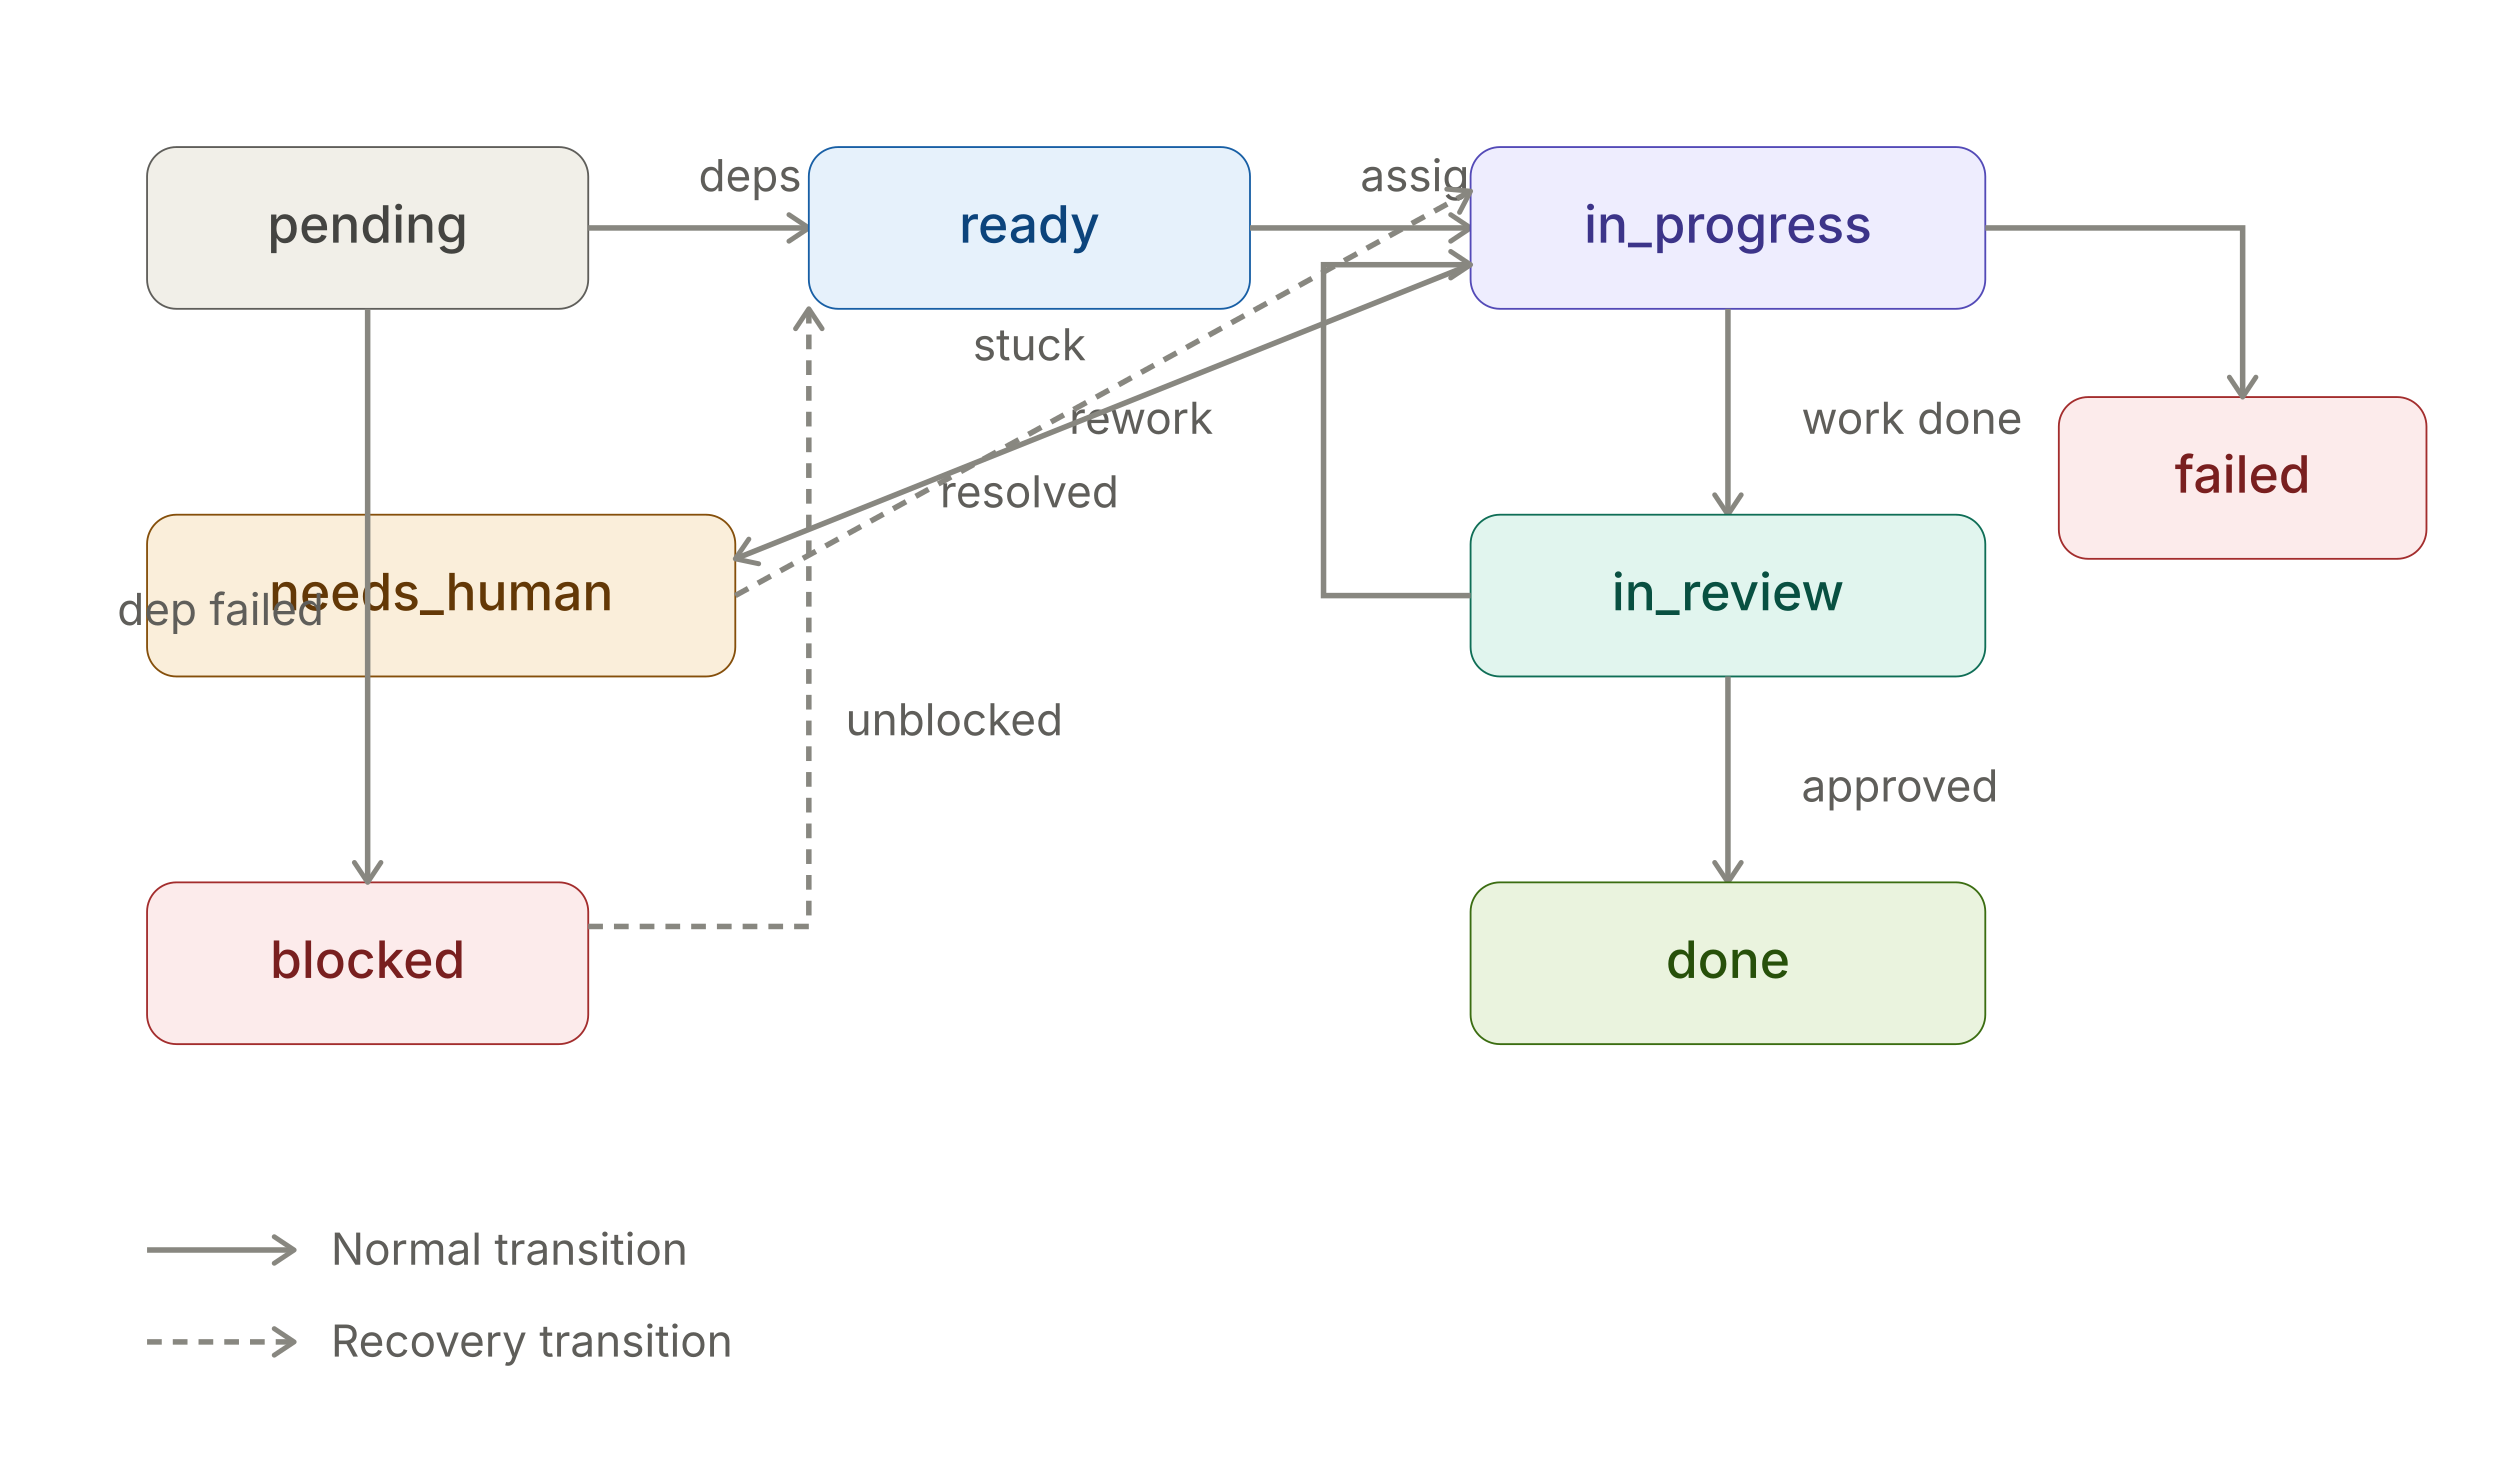
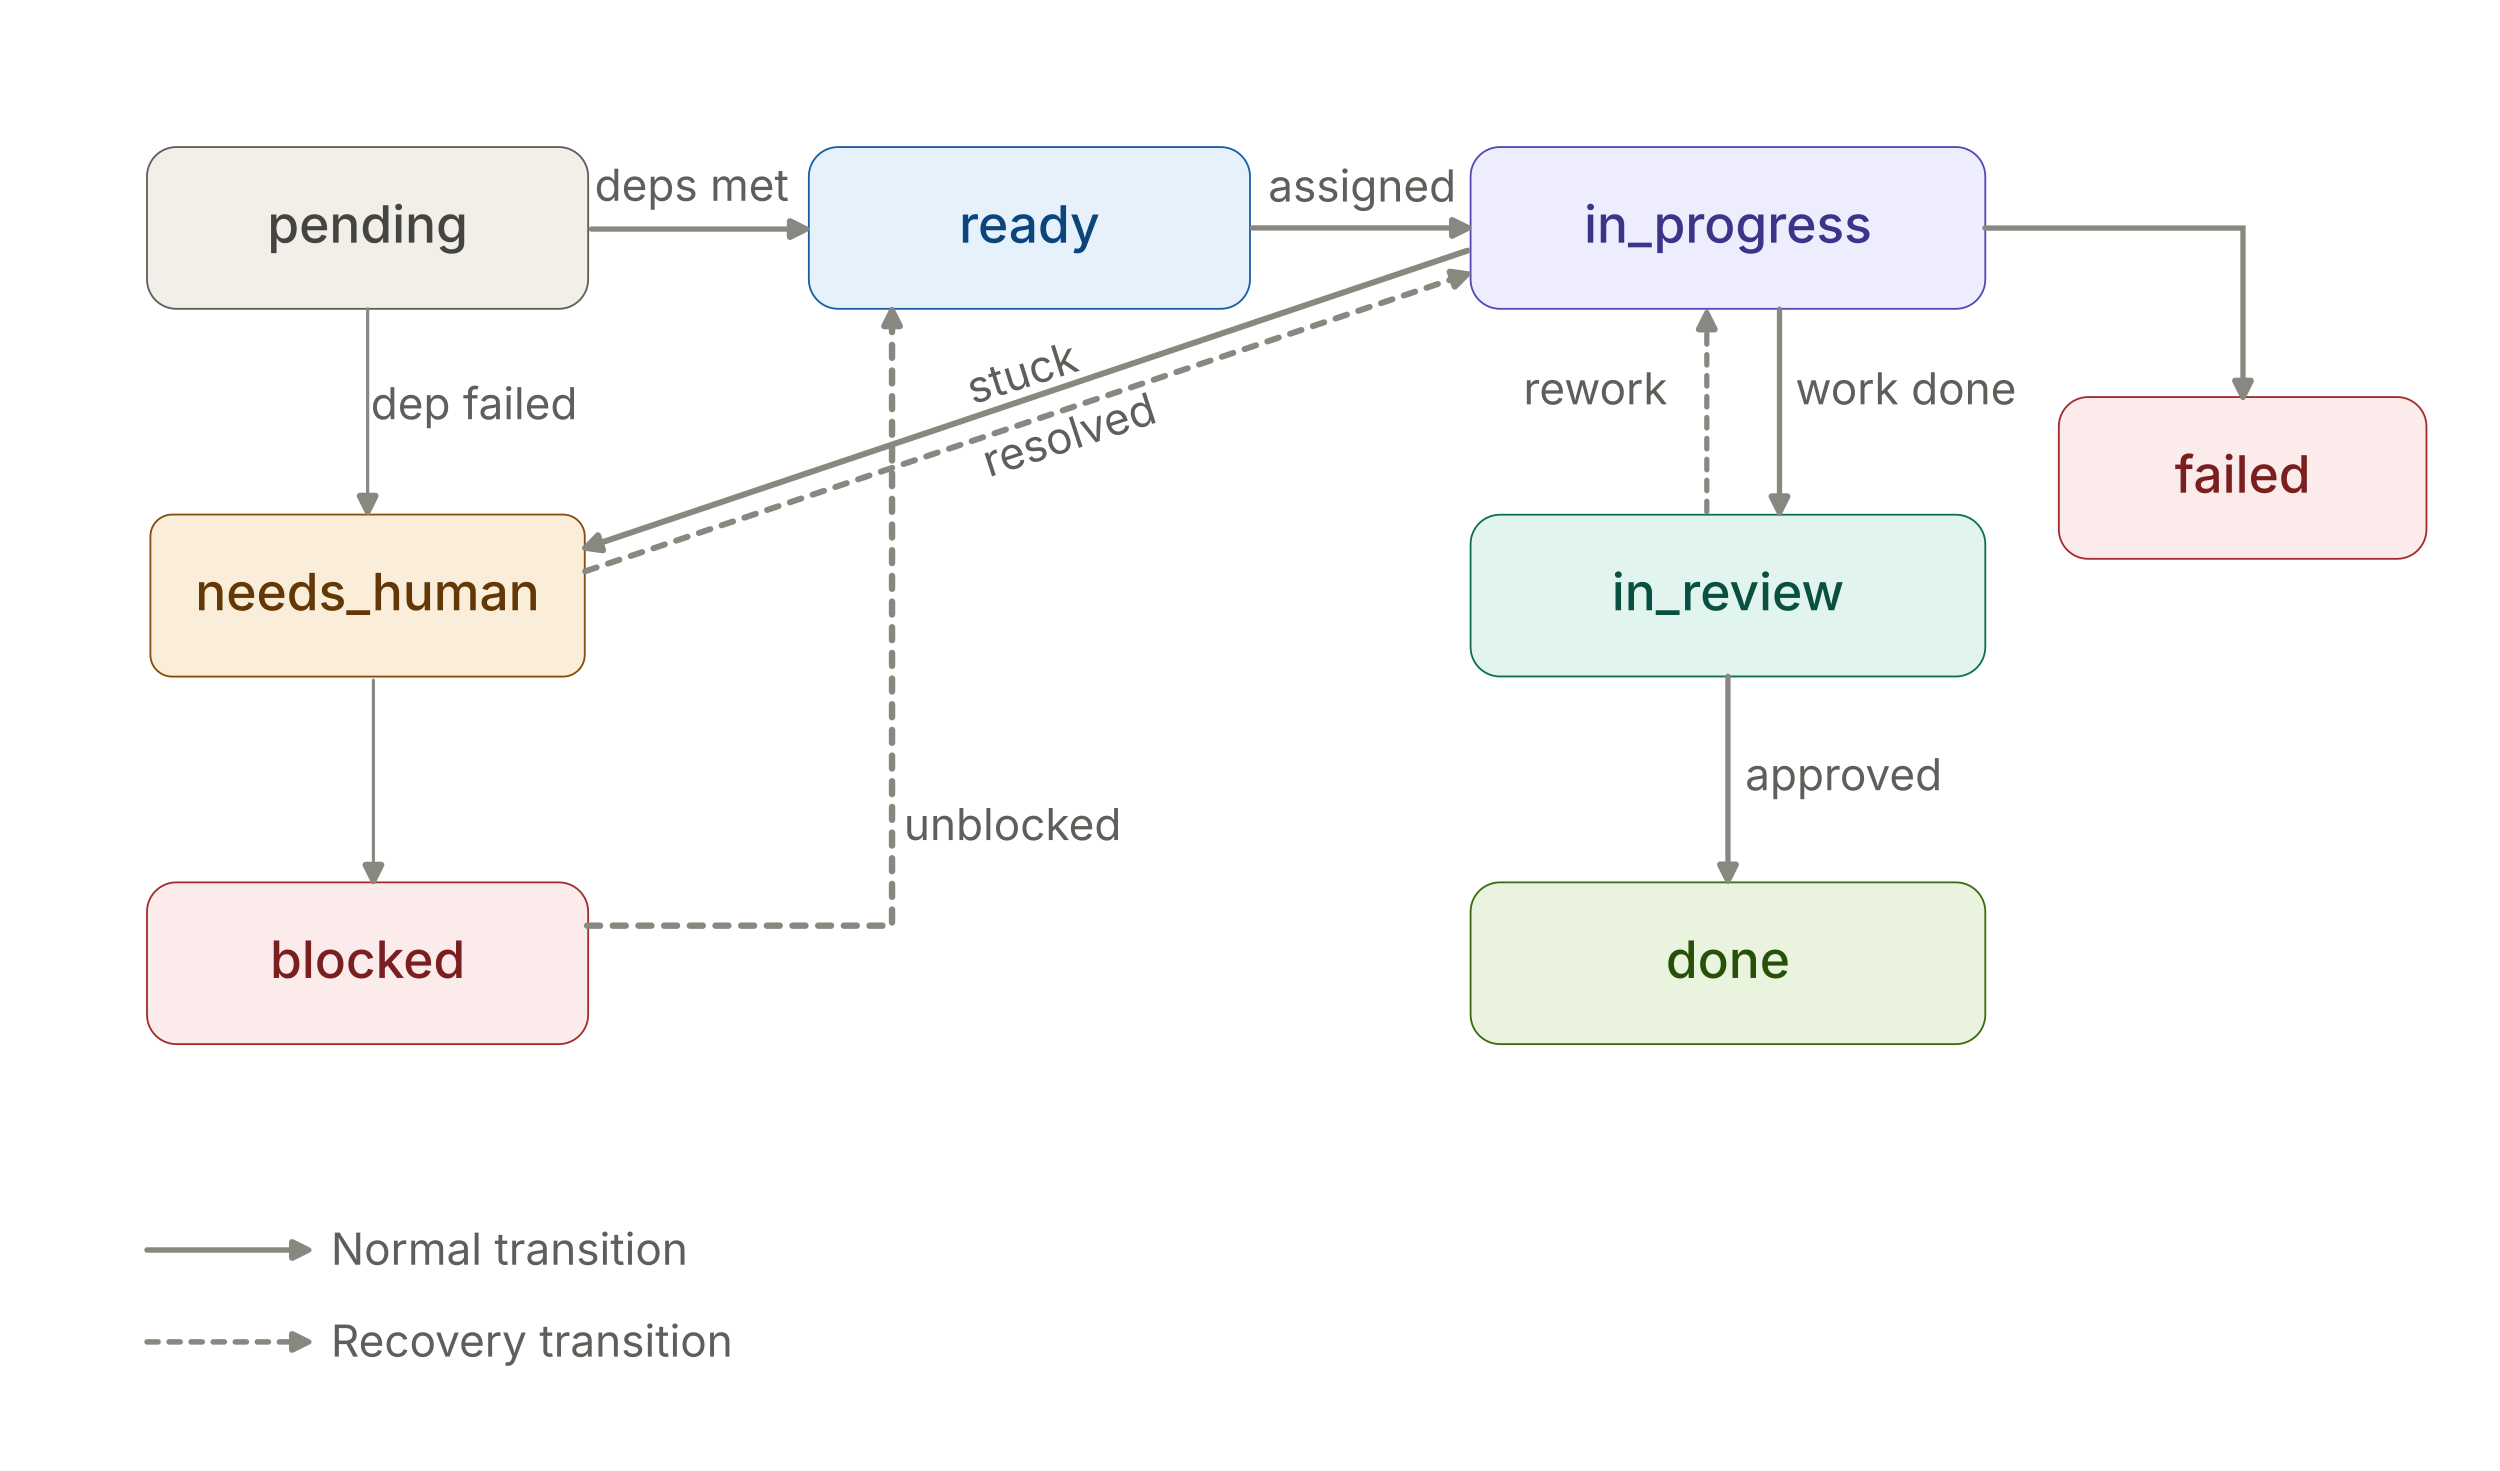
- <svg xmlns="http://www.w3.org/2000/svg" width="680" viewBox="0 0 680 400" style="font-family: -apple-system, BlinkMacSystemFont, 'Segoe UI', sans-serif;">
-   <defs>
+ <svg xmlns="http://www.w3.org/2000/svg" width="680" viewBox="0 0 680 400" style="font-family: -apple-system, BlinkMacSystemFont, 'Segoe UI', sans-serif;" version="1.1" id="svg19">
+   <defs id="defs1">
+     <marker style="overflow:visible" id="marker19" refX="0" refY="0" orient="auto-start-reverse" markerWidth="1" markerHeight="1" viewBox="0 0 1 1" preserveAspectRatio="xMidYMid" markerUnits="userSpaceOnUse">
+       <path transform="scale(0.7)" d="m -0.211,-4.106 6.422,3.211 a 1,1 90 0 1 0,1.789 L -0.211,4.106 A 1.236,1.236 31.717 0 1 -2,3 v -6 a 1.236,1.236 148.283 0 1 1.789,-1.106 z" style="fill:context-stroke;fill-rule:evenodd;stroke:none" id="path19" />
+     </marker>
+     <marker style="overflow:visible" id="RoundedArrow" refX="0" refY="0" orient="auto-start-reverse" markerWidth="1" markerHeight="1" viewBox="0 0 1 1" preserveAspectRatio="xMidYMid" markerUnits="userSpaceOnUse">
+       <path transform="scale(0.7)" d="m -0.211,-4.106 6.422,3.211 a 1,1 90 0 1 0,1.789 L -0.211,4.106 A 1.236,1.236 31.717 0 1 -2,3 v -6 a 1.236,1.236 148.283 0 1 1.789,-1.106 z" style="fill:context-stroke;fill-rule:evenodd;stroke:none" id="path8" />
+     </marker>
    <marker id="arrow" viewBox="0 0 10 10" refX="8" refY="5" markerWidth="6" markerHeight="6" orient="auto-start-reverse">
-       <path d="M2 1L8 5L2 9" fill="none" stroke="context-stroke" stroke-width="1.5" stroke-linecap="round" stroke-linejoin="round" />
+       <path d="M2 1L8 5L2 9" fill="none" stroke="context-stroke" stroke-width="1.5" stroke-linecap="round" stroke-linejoin="round" id="path1" />
+     </marker>
+     <marker id="arrow-9" viewBox="0 0 10 10" refX="8" refY="5" markerWidth="6" markerHeight="6" orient="auto-start-reverse" preserveAspectRatio="xMidYMid">
+       <path d="M 2,1 8,5 2,9" fill="none" stroke="context-stroke" stroke-width="1.5" stroke-linecap="round" stroke-linejoin="round" id="path1-3" />
+     </marker>
+     <marker id="arrow-2" viewBox="0 0 10 10" refX="8" refY="5" markerWidth="6" markerHeight="6" orient="auto-start-reverse">
+       <path d="M 2,1 8,5 2,9" fill="none" stroke="context-stroke" stroke-width="1.5" stroke-linecap="round" stroke-linejoin="round" id="path1-7" />
+     </marker>
+     <marker id="arrow-22" viewBox="0 0 10 10" refX="8" refY="5" markerWidth="6" markerHeight="6" orient="auto-start-reverse">
+       <path d="M 2,1 8,5 2,9" fill="none" stroke="context-stroke" stroke-width="1.5" stroke-linecap="round" stroke-linejoin="round" id="path1-6" />
    </marker>
  </defs>
-   <rect x="40" y="40" width="120" height="44" rx="8" fill="#F1EFE8" stroke="#5F5E5A" stroke-width="0.5" />
-   <text x="100" y="66" text-anchor="middle" font-weight="500" font-size="14" fill="#444441">pending</text>
-   <line x1="160" y1="62" x2="220" y2="62" stroke="#888780" stroke-width="1.5" marker-end="url(#arrow)" />
-   <text x="190" y="52" font-size="12" fill="#5F5E5A">deps met</text>
-   <rect x="220" y="40" width="120" height="44" rx="8" fill="#E6F1FB" stroke="#185FA5" stroke-width="0.5" />
-   <text x="280" y="66" text-anchor="middle" font-weight="500" font-size="14" fill="#0C447C">ready</text>
-   <line x1="340" y1="62" x2="400" y2="62" stroke="#888780" stroke-width="1.5" marker-end="url(#arrow)" />
-   <text x="370" y="52" font-size="12" fill="#5F5E5A">assigned</text>
-   <rect x="400" y="40" width="140" height="44" rx="8" fill="#EEEDFE" stroke="#534AB7" stroke-width="0.5" />
-   <text x="470" y="66" text-anchor="middle" font-weight="500" font-size="14" fill="#3C3489">in_progress</text>
-   <line x1="470" y1="84" x2="470" y2="140" stroke="#888780" stroke-width="1.5" marker-end="url(#arrow)" />
-   <text x="490" y="118" font-size="12" fill="#5F5E5A">work done</text>
-   <rect x="400" y="140" width="140" height="44" rx="8" fill="#E1F5EE" stroke="#0F6E56" stroke-width="0.5" />
-   <text x="470" y="166" text-anchor="middle" font-weight="500" font-size="14" fill="#085041">in_review</text>
-   <line x1="470" y1="184" x2="470" y2="240" stroke="#888780" stroke-width="1.5" marker-end="url(#arrow)" />
-   <text x="490" y="218" font-size="12" fill="#5F5E5A">approved</text>
-   <rect x="400" y="240" width="140" height="44" rx="8" fill="#EAF3DE" stroke="#3B6D11" stroke-width="0.5" />
-   <text x="470" y="266" text-anchor="middle" font-weight="500" font-size="14" fill="#27500A">done</text>
-   <path d="M400 162 L360 162 L360 72 L400 72" fill="none" stroke="#888780" stroke-width="1.5" marker-end="url(#arrow)" />
-   <text x="330" y="118" text-anchor="end" font-size="12" fill="#5F5E5A">rework</text>
-   <rect x="560" y="108" width="100" height="44" rx="8" fill="#FCEBEB" stroke="#A32D2D" stroke-width="0.5" />
-   <text x="610" y="134" text-anchor="middle" font-weight="500" font-size="14" fill="#791F1F">failed</text>
-   <path d="M540 62 L610 62 L610 108" fill="none" stroke="#888780" stroke-width="1.5" marker-end="url(#arrow)" />
-   <rect x="40" y="140" width="160" height="44" rx="8" fill="#FAEEDA" stroke="#854F0B" stroke-width="0.5" />
-   <text x="120" y="166" text-anchor="middle" font-weight="500" font-size="14" fill="#633806">needs_human</text>
-   <line x1="400" y1="72" x2="200" y2="152" stroke="#888780" stroke-width="1.5" marker-end="url(#arrow)" />
-   <text x="280" y="98" text-anchor="middle" font-size="12" fill="#5F5E5A">stuck</text>
-   <line x1="200" y1="162" x2="400" y2="52" stroke="#888780" stroke-width="1.5" stroke-dasharray="4 3" marker-end="url(#arrow)" />
-   <text x="280" y="138" text-anchor="middle" font-size="12" fill="#5F5E5A">resolved</text>
-   <rect x="40" y="240" width="120" height="44" rx="8" fill="#FCEBEB" stroke="#A32D2D" stroke-width="0.5" />
-   <text x="100" y="266" text-anchor="middle" font-weight="500" font-size="14" fill="#791F1F">blocked</text>
-   <line x1="100" y1="84" x2="100" y2="240" stroke="#888780" stroke-width="1.5" marker-end="url(#arrow)" />
-   <text x="60" y="170" text-anchor="middle" font-size="12" fill="#5F5E5A">dep failed</text>
-   <path d="M160 252 L220 252 L220 84" fill="none" stroke="#888780" stroke-width="1.5" stroke-dasharray="4 3" marker-end="url(#arrow)" />
-   <text x="230" y="200" font-size="12" fill="#5F5E5A">unblocked</text>
-   <line x1="40" y1="340" x2="80" y2="340" stroke="#888780" stroke-width="1.5" marker-end="url(#arrow)" />
-   <text x="90" y="344" font-size="12" fill="#5F5E5A">Normal transition</text>
-   <line x1="40" y1="365" x2="80" y2="365" stroke="#888780" stroke-width="1.5" stroke-dasharray="4 3" marker-end="url(#arrow)" />
-   <text x="90" y="369" font-size="12" fill="#5F5E5A">Recovery transition</text>
+   <rect x="39.982" y="40" width="120" height="44" rx="8" fill="#f1efe8" stroke="#5f5e5a" stroke-width="0.5" id="rect1" />
+   <text x="100" y="66" text-anchor="middle" font-weight="500" font-size="14" fill="#444441" id="text1">pending</text>
+   <text x="161.738" y="54.617" font-size="12px" fill="#5f5e5a" id="text2">deps met</text>
+   <rect x="220" y="40" width="120" height="44" rx="8" fill="#E6F1FB" stroke="#185FA5" stroke-width="0.5" id="rect2" />
+   <text x="280" y="66" text-anchor="middle" font-weight="500" font-size="14" fill="#0C447C" id="text3">ready</text>
+   <text x="370.51" y="54.817" text-anchor="middle" font-size="12px" fill="#5f5e5a" id="text4">assigned</text>
+   <rect x="400" y="40" width="140" height="44" rx="8" fill="#EEEDFE" stroke="#534AB7" stroke-width="0.5" id="rect4" />
+   <text x="470" y="66" text-anchor="middle" font-weight="500" font-size="14" fill="#3C3489" id="text5">in_progress</text>
+   <text x="488.365" y="109.986" font-size="12px" fill="#5f5e5a" id="text6">work done</text>
+   <rect x="400" y="140" width="140" height="44" rx="8" fill="#E1F5EE" stroke="#0F6E56" stroke-width="0.5" id="rect6" />
+   <text x="470" y="166" text-anchor="middle" font-weight="500" font-size="14" fill="#085041" id="text7">in_review</text>
+   <text x="474.692" y="214.938" font-size="12px" fill="#5f5e5a" id="text8">approved</text>
+   <rect x="400" y="240" width="140" height="44" rx="8" fill="#EAF3DE" stroke="#3B6D11" stroke-width="0.5" id="rect8" />
+   <text x="470" y="266" text-anchor="middle" font-weight="500" font-size="14" fill="#27500A" id="text9">done</text>
+   <text x="414.387" y="109.986" text-anchor="start" font-size="12px" fill="#5f5e5a" id="text10">rework</text>
+   <text x="239.53" y="207.098" text-anchor="middle" font-size="12px" fill="#5f5e5a" id="text11" transform="rotate(-18.1318)">resolved</text>
+   <rect x="560" y="108" width="100" height="44" rx="8" fill="#FCEBEB" stroke="#A32D2D" stroke-width="0.5" id="rect11" />
+   <text x="610" y="134" text-anchor="middle" font-weight="500" font-size="14" fill="#791F1F" id="text12">failed</text>
+   <rect x="40.914" y="139.965" width="118.137" height="44.07" rx="5.907" fill="#faeeda" stroke="#854f0b" stroke-width="0.5" id="rect12" />
+   <text x="99.955" y="166" text-anchor="middle" font-weight="500" font-size="14px" fill="#633806" id="text13">needs_human</text>
+   <text x="234.339" y="184.837" text-anchor="middle" font-size="12px" fill="#5f5e5a" id="text14" transform="rotate(-17.58865)">stuck</text>
+   <rect x="39.982" y="240" width="120" height="44" rx="8" fill="#fcebeb" stroke="#a32d2d" stroke-width="0.5" id="rect14" />
+   <text x="100" y="266" text-anchor="middle" font-weight="500" font-size="14" fill="#791F1F" id="text15">blocked</text>
+   <text x="100.841" y="114.029" font-size="12px" fill="#5f5e5a" id="text16">dep failed</text>
+   <text x="245.859" y="228.503" font-size="12px" fill="#5f5e5a" id="text17">unblocked</text>
+   <line x1="40" y1="340" x2="80" y2="340" stroke="#888780" stroke-width="1.5" marker-end="url(#arrow)" id="line17" style="stroke-linecap:round;marker-end:url(#marker19)" />
+   <text x="90" y="344" font-size="12" fill="#5F5E5A" id="text18">Normal transition</text>
+   <line x1="40" y1="365" x2="80" y2="365" stroke="#888780" stroke-width="1.5" stroke-dasharray="4 3" marker-end="url(#arrow)" id="line18" style="stroke-dasharray:3, 3;stroke-dashoffset:0;stroke-linecap:round;marker-end:url(#marker19)" />
+   <text x="90" y="369" font-size="12" fill="#5F5E5A" id="text19">Recovery transition</text>
+   <line x1="160.848" y1="62.306" x2="215.418" y2="62.306" stroke="#888780" stroke-width="1.5" marker-end="url(#arrow)" id="line1" style="stroke-width:1.435;stroke-linecap:round;stroke-dasharray:none;marker-end:url(#RoundedArrow)" />
+   <line x1="484.026" y1="84.118" x2="484.026" y2="135.563" stroke="#888780" stroke-width="1.5" marker-end="url(#arrow)" id="line5" style="stroke-width:1.442;stroke-linecap:round;stroke-dasharray:none;marker-end:url(#RoundedArrow)" />
+   <line x1="464.25" y1="139.176" x2="464.25" y2="89.022" stroke="#888780" stroke-width="1.5" marker-end="url(#arrow-9)" id="line5-0" style="font-family:'-apple-system', BlinkMacSystemFont, 'Segoe UI', sans-serif;stroke-width:1.424;stroke-linecap:round;stroke-dasharray:2.848, 2.848;stroke-dashoffset:0;marker-end:url(#RoundedArrow)" />
+   <line x1="470" y1="183.943" x2="470" y2="235.713" stroke="#888780" stroke-width="1.5" marker-end="url(#arrow)" id="line7" style="stroke-width:1.447;stroke-linecap:round;stroke-dasharray:none;marker-end:url(#RoundedArrow)" />
+   <path d="m 539.901,62.033 h 70.193 v 42.084" fill="none" stroke="#888780" stroke-width="1.5" marker-end="url(#arrow)" id="path12" style="stroke-width:1.441;stroke-linecap:round;stroke-dasharray:none;marker-end:url(#RoundedArrow)" />
+   <line x1="399.104" y1="68.188" x2="162.817" y2="147.818" stroke="#888780" stroke-width="1.5" marker-end="url(#arrow)" id="line13" style="stroke-width:1.632;stroke-linecap:round;stroke-dasharray:none;marker-end:url(#RoundedArrow)" />
+   <line x1="159.185" y1="155.386" x2="395.533" y2="75.757" stroke="#888780" stroke-width="1.5" marker-end="url(#arrow-2)" id="line13-3" style="font-family:'-apple-system', BlinkMacSystemFont, 'Segoe UI', sans-serif;stroke-width:1.632;stroke-linecap:round;stroke-dasharray:3.263, 3.263;stroke-dashoffset:0;marker-end:url(#RoundedArrow)" />
+   <line x1="100" y1="83.976" x2="100" y2="135.424" stroke="#888780" stroke-width="0.886" marker-end="url(#arrow)" id="line15" style="stroke-width:0.864;stroke-linecap:round;stroke-dasharray:none;marker-end:url(#RoundedArrow)" />
+   <line x1="101.565" y1="184.995" x2="101.565" y2="235.791" stroke="#888780" stroke-width="0.886" marker-end="url(#arrow-22)" id="line15-7" style="font-family:'-apple-system', BlinkMacSystemFont, 'Segoe UI', sans-serif;stroke-width:0.859;stroke-linecap:round;stroke-dasharray:none;marker-end:url(#RoundedArrow)" />
+   <path d="m 159.716,251.777 h 82.92 V 88.187" fill="none" stroke="#888780" stroke-width="1.761" stroke-dasharray="4 3" marker-end="url(#arrow)" id="path16" style="stroke-width:1.745;stroke-linecap:round;stroke-dasharray:3.491, 3.491;stroke-dashoffset:0;marker-end:url(#RoundedArrow)" />
+   <line x1="340.624" y1="62" x2="395.516" y2="62" stroke="#888780" stroke-width="1.5" marker-end="url(#arrow)" id="line3" style="stroke-width:1.439;stroke-linecap:round;stroke-dasharray:none;marker-end:url(#RoundedArrow)" />
</svg>
